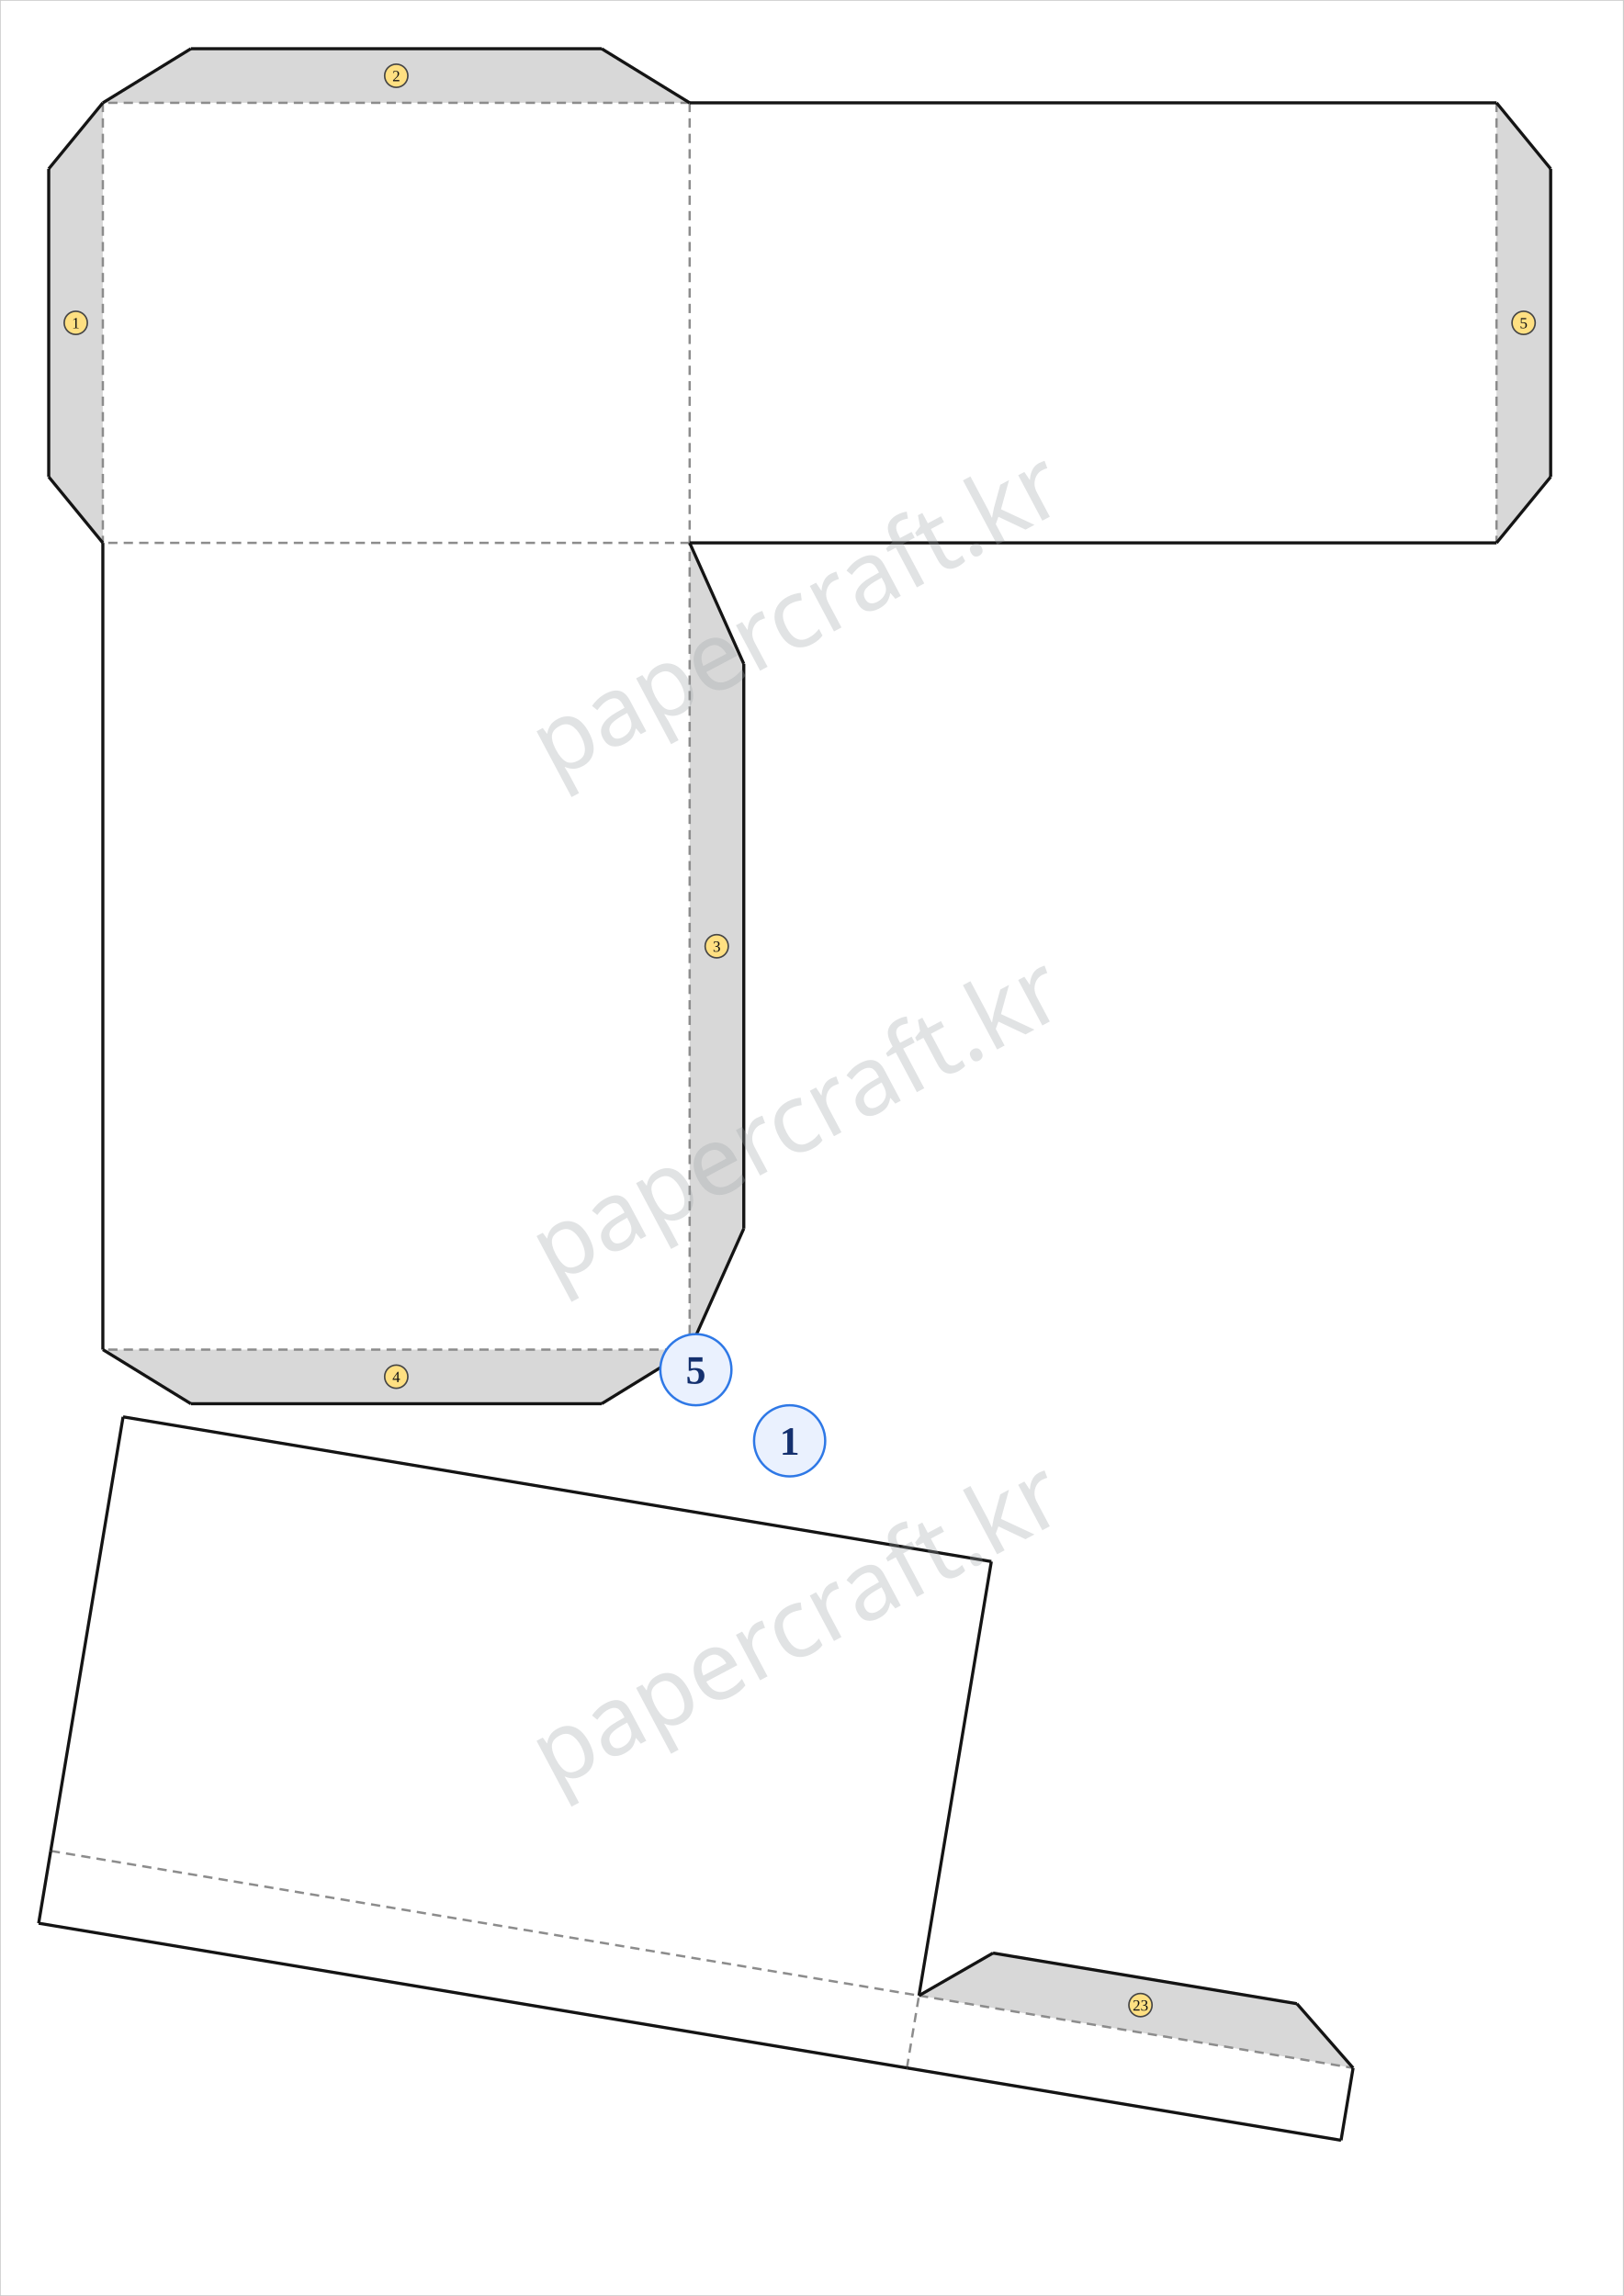
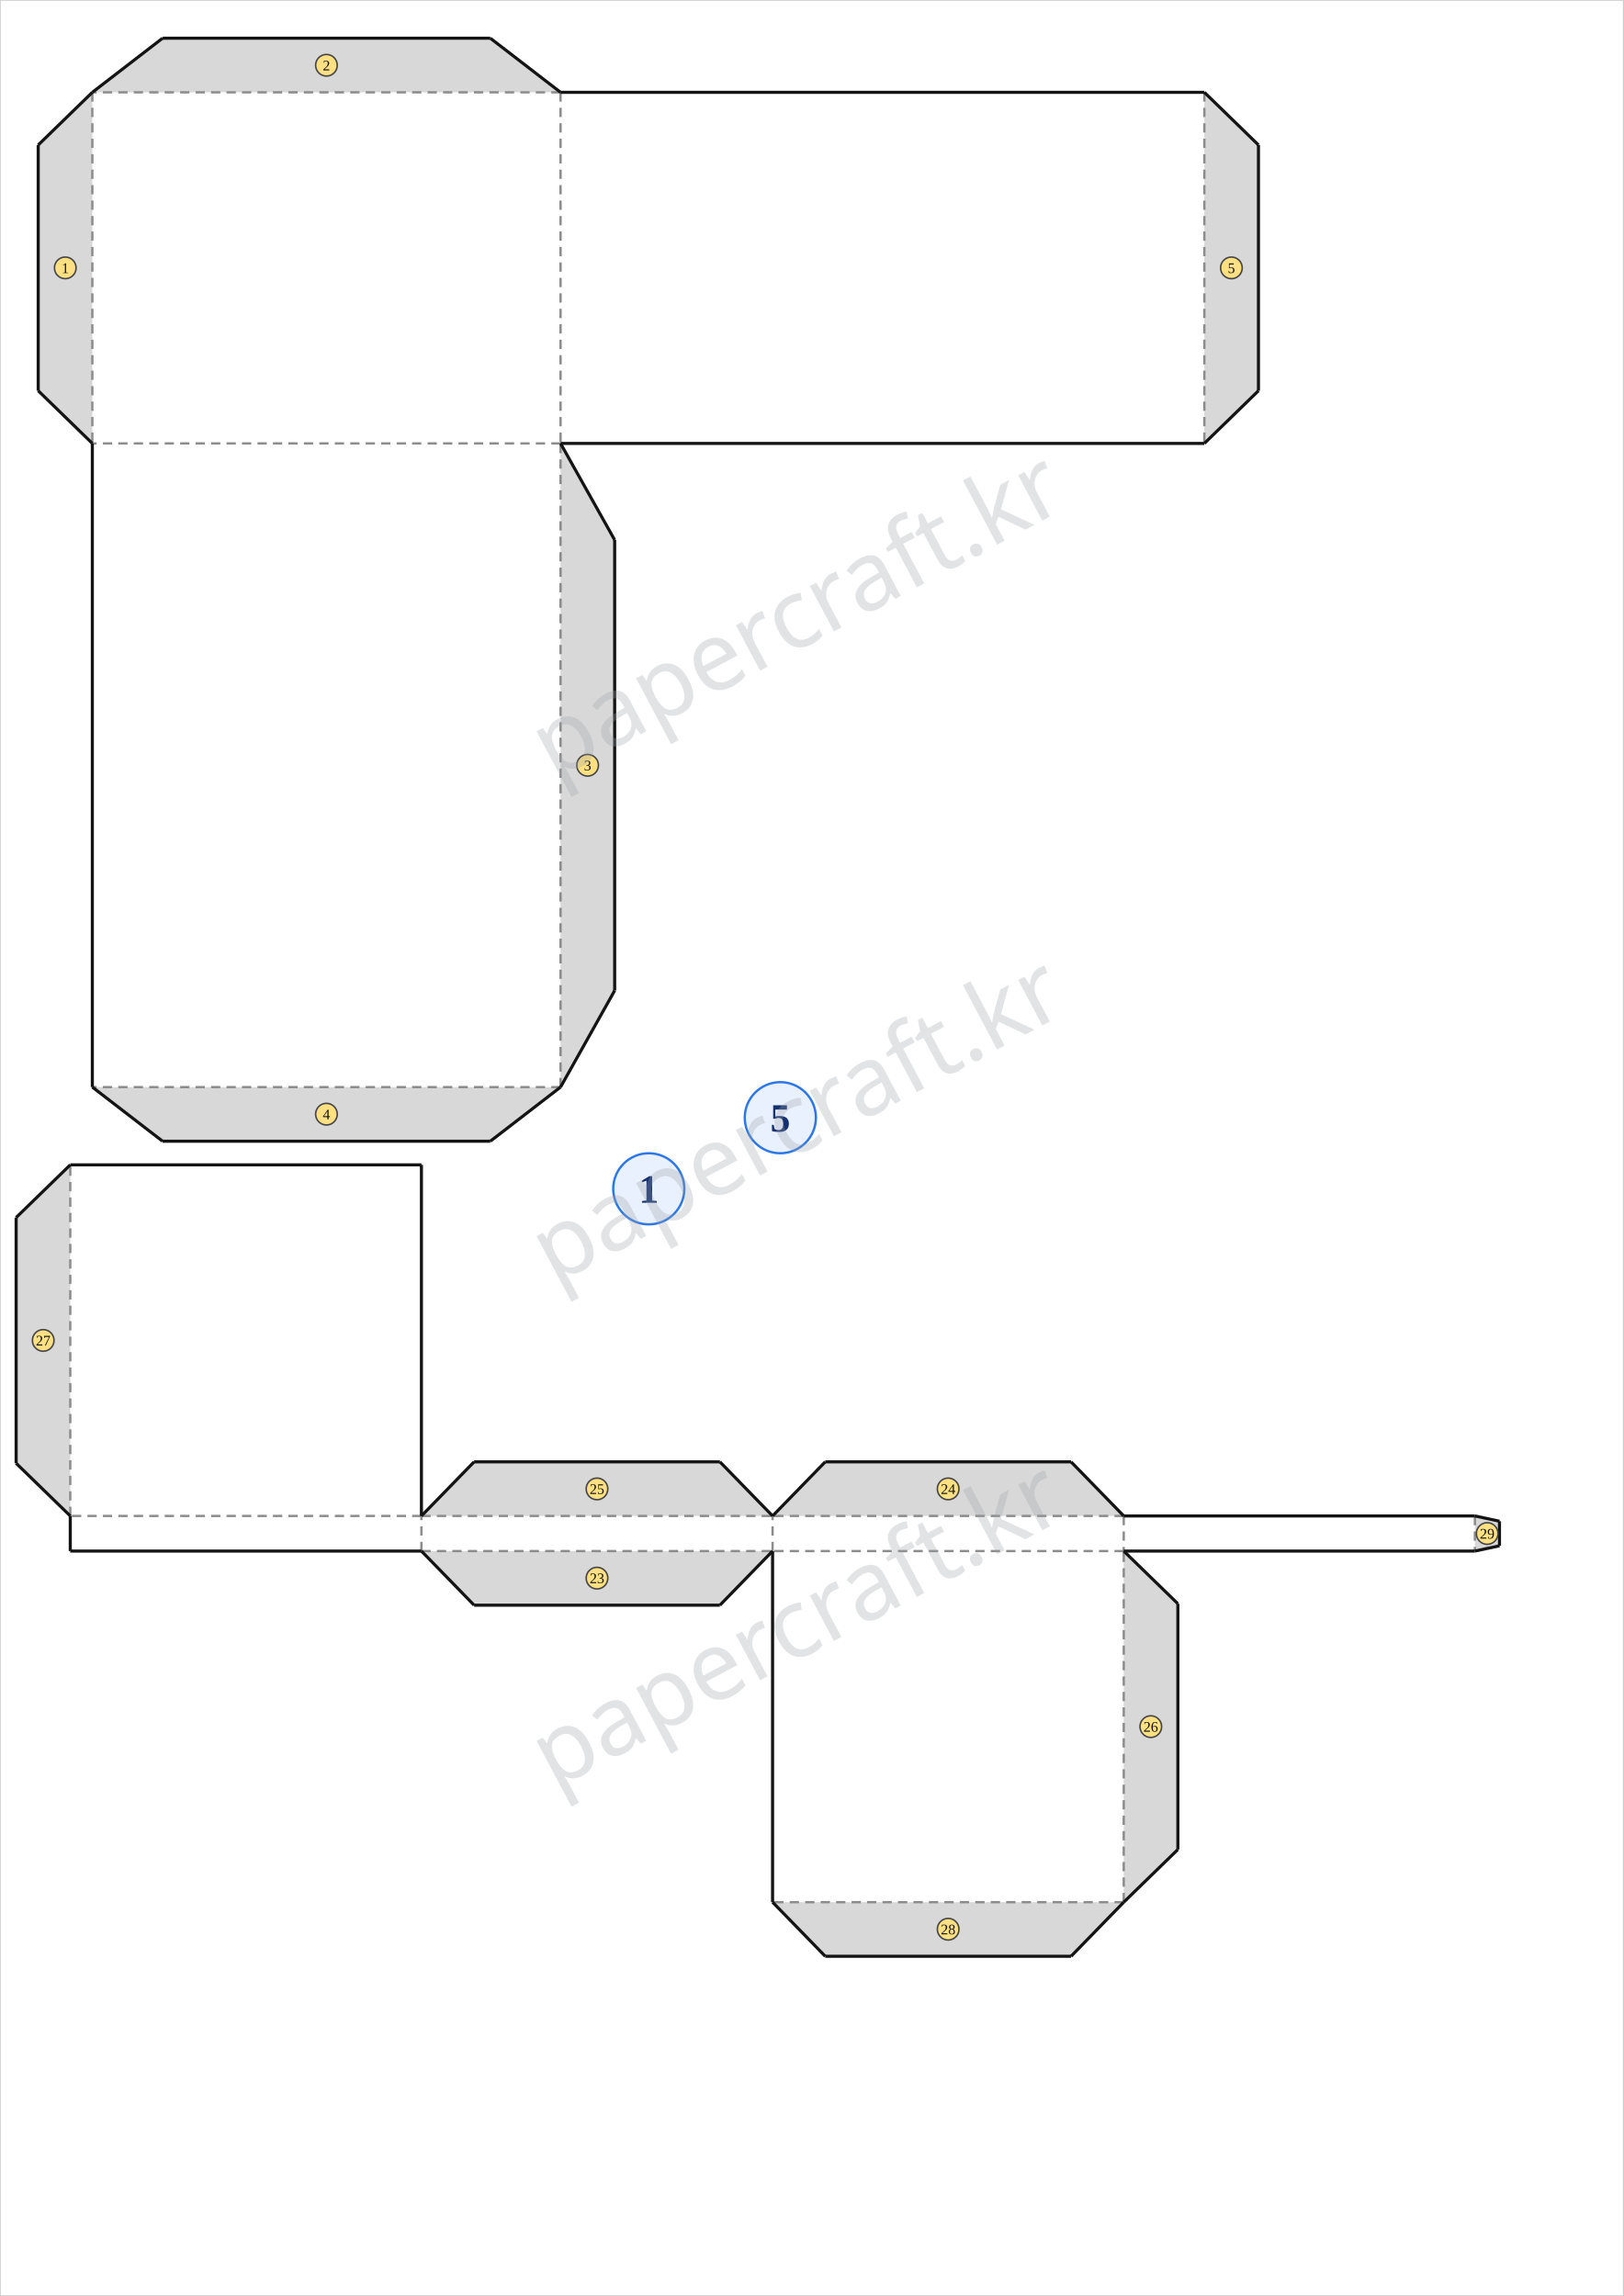
<svg xmlns="http://www.w3.org/2000/svg" width="210.00mm" height="297.00mm" viewBox="0 0 210.00 297.00">
  <rect x="0" y="0" width="210.00" height="297.00" fill="#ffffff" stroke="#cccccc" stroke-width="0.2" />
-   <polygon points="13.301,70.223 6.301,61.685 6.301,21.839 13.301,13.301" fill="rgb(216,216,216)" />
-   <polygon points="13.301,13.301 24.686,6.301 77.812,6.301 89.197,13.301" fill="rgb(216,216,216)" />
-   <polygon points="89.197,70.223 96.197,85.876 96.197,158.926 89.197,174.58" fill="rgb(216,216,216)" />
-   <polygon points="13.301,174.58 24.686,181.58 77.812,181.58 89.197,174.58" fill="rgb(216,216,216)" />
-   <polygon points="193.554,70.223 200.554,61.685 200.554,21.839 193.554,13.301" fill="rgb(216,216,216)" />
-   <line x1="89.197" y1="70.223" x2="13.301" y2="70.223" stroke="#8c8c8c" stroke-width="0.3" stroke-dasharray="1.2,0.8" />
-   <line x1="89.197" y1="13.301" x2="89.197" y2="70.223" stroke="#8c8c8c" stroke-width="0.3" stroke-dasharray="1.2,0.8" />
-   <line x1="13.301" y1="13.301" x2="13.301" y2="70.223" stroke="#8c8c8c" stroke-width="0.3" stroke-dasharray="1.2,0.8" />
-   <line x1="89.197" y1="13.301" x2="13.301" y2="13.301" stroke="#8c8c8c" stroke-width="0.3" stroke-dasharray="1.2,0.8" />
-   <line x1="89.197" y1="174.58" x2="89.197" y2="70.223" stroke="#8c8c8c" stroke-width="0.3" stroke-dasharray="1.2,0.8" />
-   <line x1="89.197" y1="174.58" x2="13.301" y2="174.58" stroke="#8c8c8c" stroke-width="0.3" stroke-dasharray="1.2,0.8" />
-   <line x1="193.554" y1="13.301" x2="193.554" y2="70.223" stroke="#8c8c8c" stroke-width="0.3" stroke-dasharray="1.2,0.8" />
-   <line x1="13.301" y1="174.58" x2="13.301" y2="70.223" stroke="#141414" stroke-width="0.4" />
-   <line x1="193.554" y1="70.223" x2="89.197" y2="70.223" stroke="#141414" stroke-width="0.4" />
-   <line x1="89.197" y1="13.301" x2="193.554" y2="13.301" stroke="#141414" stroke-width="0.4" />
-   <line x1="13.301" y1="70.223" x2="6.301" y2="61.685" stroke="#141414" stroke-width="0.4" />
-   <line x1="6.301" y1="61.685" x2="6.301" y2="21.839" stroke="#141414" stroke-width="0.4" />
-   <line x1="6.301" y1="21.839" x2="13.301" y2="13.301" stroke="#141414" stroke-width="0.4" />
-   <line x1="13.301" y1="13.301" x2="24.686" y2="6.301" stroke="#141414" stroke-width="0.4" />
-   <line x1="24.686" y1="6.301" x2="77.812" y2="6.301" stroke="#141414" stroke-width="0.4" />
-   <line x1="77.812" y1="6.301" x2="89.197" y2="13.301" stroke="#141414" stroke-width="0.4" />
-   <line x1="89.197" y1="70.223" x2="96.197" y2="85.876" stroke="#141414" stroke-width="0.4" />
-   <line x1="96.197" y1="85.876" x2="96.197" y2="158.926" stroke="#141414" stroke-width="0.4" />
-   <line x1="96.197" y1="158.926" x2="89.197" y2="174.58" stroke="#141414" stroke-width="0.4" />
-   <line x1="13.301" y1="174.58" x2="24.686" y2="181.58" stroke="#141414" stroke-width="0.4" />
-   <line x1="24.686" y1="181.58" x2="77.812" y2="181.58" stroke="#141414" stroke-width="0.4" />
-   <line x1="77.812" y1="181.58" x2="89.197" y2="174.58" stroke="#141414" stroke-width="0.4" />
-   <line x1="193.554" y1="70.223" x2="200.554" y2="61.685" stroke="#141414" stroke-width="0.4" />
-   <line x1="200.554" y1="61.685" x2="200.554" y2="21.839" stroke="#141414" stroke-width="0.4" />
-   <line x1="200.554" y1="21.839" x2="193.554" y2="13.301" stroke="#141414" stroke-width="0.4" />
-   <circle cx="9.801" cy="41.762" r="1.50" fill="#ffe082" stroke="#464646" stroke-width="0.2" />
-   <text x="9.801" y="42.47" font-size="2.03" text-anchor="middle" fill="#141414">1</text>
-   <circle cx="51.249" cy="9.801" r="1.50" fill="#ffe082" stroke="#464646" stroke-width="0.2" />
-   <text x="51.249" y="10.51" font-size="2.03" text-anchor="middle" fill="#141414">2</text>
-   <circle cx="92.697" cy="122.401" r="1.50" fill="#ffe082" stroke="#464646" stroke-width="0.2" />
-   <text x="92.697" y="123.11" font-size="2.03" text-anchor="middle" fill="#141414">3</text>
-   <circle cx="51.249" cy="178.08" r="1.50" fill="#ffe082" stroke="#464646" stroke-width="0.2" />
-   <text x="51.249" y="178.79" font-size="2.03" text-anchor="middle" fill="#141414">4</text>
-   <circle cx="197.054" cy="41.762" r="1.50" fill="#ffe082" stroke="#464646" stroke-width="0.2" />
-   <text x="197.054" y="42.47" font-size="2.03" text-anchor="middle" fill="#141414">5</text>
-   <circle cx="102.126" cy="186.379" r="4.6" fill="#eaf1fe" stroke="#2e78e6" stroke-width="0.3" />
-   <text x="102.126" y="188.179" font-size="5.2" text-anchor="middle" fill="#14306e" font-weight="bold">1</text>
-   <polygon points="175.002,267.5 167.731,259.191 128.427,252.641 118.854,258.142" fill="rgb(216,216,216)" />
-   <line x1="117.295" y1="267.5" x2="118.854" y2="258.142" stroke="#8c8c8c" stroke-width="0.3" stroke-dasharray="1.2,0.8" />
-   <line x1="6.56" y1="239.426" x2="118.854" y2="258.142" stroke="#8c8c8c" stroke-width="0.3" stroke-dasharray="1.2,0.8" />
-   <line x1="118.854" y1="258.142" x2="175.002" y2="267.5" stroke="#8c8c8c" stroke-width="0.3" stroke-dasharray="1.2,0.8" />
-   <line x1="173.442" y1="276.858" x2="117.295" y2="267.5" stroke="#141414" stroke-width="0.4" />
-   <line x1="175.002" y1="267.5" x2="173.442" y2="276.858" stroke="#141414" stroke-width="0.4" />
-   <line x1="117.295" y1="267.5" x2="5.0" y2="248.784" stroke="#141414" stroke-width="0.4" />
-   <line x1="5.0" y1="248.784" x2="6.56" y2="239.426" stroke="#141414" stroke-width="0.4" />
-   <line x1="15.918" y1="183.279" x2="128.212" y2="201.994" stroke="#141414" stroke-width="0.4" />
-   <line x1="128.212" y1="201.994" x2="118.854" y2="258.142" stroke="#141414" stroke-width="0.4" />
-   <line x1="6.56" y1="239.426" x2="15.918" y2="183.279" stroke="#141414" stroke-width="0.4" />
-   <line x1="175.002" y1="267.5" x2="167.731" y2="259.191" stroke="#141414" stroke-width="0.4" />
-   <line x1="167.731" y1="259.191" x2="128.427" y2="252.641" stroke="#141414" stroke-width="0.4" />
-   <line x1="128.427" y1="252.641" x2="118.854" y2="258.142" stroke="#141414" stroke-width="0.4" />
-   <circle cx="147.503" cy="259.368" r="1.50" fill="#ffe082" stroke="#464646" stroke-width="0.2" />
-   <text x="147.503" y="260.08" font-size="2.03" text-anchor="middle" fill="#141414">23</text>
-   <circle cx="90.001" cy="177.179" r="4.6" fill="#eaf1fe" stroke="#2e78e6" stroke-width="0.3" />
-   <text x="90.001" y="178.979" font-size="5.2" text-anchor="middle" fill="#14306e" font-weight="bold">5</text>
+   <polygon points="11.942,57.359 4.942,50.546 4.942,18.755 11.942,11.942" fill="rgb(216,216,216)" />
+   <polygon points="11.942,11.942 21.026,4.942 63.414,4.942 72.498,11.942" fill="rgb(216,216,216)" />
+   <polygon points="72.498,57.359 79.498,69.848 79.498,128.133 72.498,140.623" fill="rgb(216,216,216)" />
+   <polygon points="11.942,140.623 21.026,147.623 63.414,147.623 72.498,140.623" fill="rgb(216,216,216)" />
+   <polygon points="155.762,57.359 162.762,50.546 162.762,18.755 155.762,11.942" fill="rgb(216,216,216)" />
+   <line x1="72.498" y1="57.359" x2="11.942" y2="57.359" stroke="#8c8c8c" stroke-width="0.3" stroke-dasharray="1.2,0.8" />
+   <line x1="72.498" y1="11.942" x2="72.498" y2="57.359" stroke="#8c8c8c" stroke-width="0.3" stroke-dasharray="1.2,0.8" />
+   <line x1="11.942" y1="11.942" x2="11.942" y2="57.359" stroke="#8c8c8c" stroke-width="0.3" stroke-dasharray="1.2,0.8" />
+   <line x1="72.498" y1="11.942" x2="11.942" y2="11.942" stroke="#8c8c8c" stroke-width="0.3" stroke-dasharray="1.2,0.8" />
+   <line x1="72.498" y1="140.623" x2="72.498" y2="57.359" stroke="#8c8c8c" stroke-width="0.3" stroke-dasharray="1.2,0.8" />
+   <line x1="72.498" y1="140.623" x2="11.942" y2="140.623" stroke="#8c8c8c" stroke-width="0.3" stroke-dasharray="1.2,0.8" />
+   <line x1="155.762" y1="11.942" x2="155.762" y2="57.359" stroke="#8c8c8c" stroke-width="0.3" stroke-dasharray="1.2,0.8" />
+   <line x1="11.942" y1="140.623" x2="11.942" y2="57.359" stroke="#141414" stroke-width="0.4" />
+   <line x1="155.762" y1="57.359" x2="72.498" y2="57.359" stroke="#141414" stroke-width="0.4" />
+   <line x1="72.498" y1="11.942" x2="155.762" y2="11.942" stroke="#141414" stroke-width="0.4" />
+   <line x1="11.942" y1="57.359" x2="4.942" y2="50.546" stroke="#141414" stroke-width="0.4" />
+   <line x1="4.942" y1="50.546" x2="4.942" y2="18.755" stroke="#141414" stroke-width="0.4" />
+   <line x1="4.942" y1="18.755" x2="11.942" y2="11.942" stroke="#141414" stroke-width="0.4" />
+   <line x1="11.942" y1="11.942" x2="21.026" y2="4.942" stroke="#141414" stroke-width="0.4" />
+   <line x1="21.026" y1="4.942" x2="63.414" y2="4.942" stroke="#141414" stroke-width="0.4" />
+   <line x1="63.414" y1="4.942" x2="72.498" y2="11.942" stroke="#141414" stroke-width="0.4" />
+   <line x1="72.498" y1="57.359" x2="79.498" y2="69.848" stroke="#141414" stroke-width="0.4" />
+   <line x1="79.498" y1="69.848" x2="79.498" y2="128.133" stroke="#141414" stroke-width="0.4" />
+   <line x1="79.498" y1="128.133" x2="72.498" y2="140.623" stroke="#141414" stroke-width="0.4" />
+   <line x1="11.942" y1="140.623" x2="21.026" y2="147.623" stroke="#141414" stroke-width="0.4" />
+   <line x1="21.026" y1="147.623" x2="63.414" y2="147.623" stroke="#141414" stroke-width="0.4" />
+   <line x1="63.414" y1="147.623" x2="72.498" y2="140.623" stroke="#141414" stroke-width="0.4" />
+   <line x1="155.762" y1="57.359" x2="162.762" y2="50.546" stroke="#141414" stroke-width="0.4" />
+   <line x1="162.762" y1="50.546" x2="162.762" y2="18.755" stroke="#141414" stroke-width="0.4" />
+   <line x1="162.762" y1="18.755" x2="155.762" y2="11.942" stroke="#141414" stroke-width="0.4" />
+   <circle cx="8.442" cy="34.651" r="1.40" fill="#ffe082" stroke="#464646" stroke-width="0.2" />
+   <text x="8.442" y="35.32" font-size="1.90" text-anchor="middle" fill="#141414">1</text>
+   <circle cx="42.22" cy="8.442" r="1.40" fill="#ffe082" stroke="#464646" stroke-width="0.2" />
+   <text x="42.22" y="9.11" font-size="1.90" text-anchor="middle" fill="#141414">2</text>
+   <circle cx="75.998" cy="98.991" r="1.40" fill="#ffe082" stroke="#464646" stroke-width="0.2" />
+   <text x="75.998" y="99.66" font-size="1.90" text-anchor="middle" fill="#141414">3</text>
+   <circle cx="42.22" cy="144.123" r="1.40" fill="#ffe082" stroke="#464646" stroke-width="0.2" />
+   <text x="42.22" y="144.79" font-size="1.90" text-anchor="middle" fill="#141414">4</text>
+   <circle cx="159.262" cy="34.651" r="1.40" fill="#ffe082" stroke="#464646" stroke-width="0.2" />
+   <text x="159.262" y="35.32" font-size="1.90" text-anchor="middle" fill="#141414">5</text>
+   <circle cx="83.91" cy="153.78" r="4.6" fill="#eaf1fe" stroke="#2e78e6" stroke-width="0.3" />
+   <text x="83.91" y="155.58" font-size="5.2" text-anchor="middle" fill="#14306e" font-weight="bold">1</text>
+   <polygon points="99.921,200.639 93.108,207.639 61.317,207.639 54.504,200.639" fill="rgb(216,216,216)" />
+   <polygon points="99.921,196.097 106.733,189.097 138.525,189.097 145.338,196.097" fill="rgb(216,216,216)" />
+   <polygon points="99.921,196.097 93.108,189.097 61.317,189.097 54.504,196.097" fill="rgb(216,216,216)" />
+   <polygon points="145.338,200.639 152.338,207.451 152.338,239.243 145.338,246.056" fill="rgb(216,216,216)" />
+   <polygon points="9.088,150.68 2.088,157.493 2.088,189.285 9.088,196.097" fill="rgb(216,216,216)" />
+   <polygon points="99.921,246.056 106.733,253.055 138.525,253.055 145.338,246.056" fill="rgb(216,216,216)" />
+   <polygon points="190.754,200.639 193.933,199.958 193.933,196.778 190.754,196.097" fill="rgb(216,216,216)" />
+   <line x1="99.921" y1="200.639" x2="99.921" y2="196.097" stroke="#8c8c8c" stroke-width="0.3" stroke-dasharray="1.2,0.8" />
+   <line x1="145.338" y1="200.639" x2="99.921" y2="200.639" stroke="#8c8c8c" stroke-width="0.3" stroke-dasharray="1.2,0.8" />
+   <line x1="145.338" y1="196.097" x2="145.338" y2="200.639" stroke="#8c8c8c" stroke-width="0.3" stroke-dasharray="1.2,0.8" />
+   <line x1="54.504" y1="200.639" x2="54.504" y2="196.097" stroke="#8c8c8c" stroke-width="0.3" stroke-dasharray="1.2,0.8" />
+   <line x1="54.504" y1="196.097" x2="9.088" y2="196.097" stroke="#8c8c8c" stroke-width="0.3" stroke-dasharray="1.2,0.8" />
+   <line x1="54.504" y1="200.639" x2="99.921" y2="200.639" stroke="#8c8c8c" stroke-width="0.3" stroke-dasharray="1.2,0.8" />
+   <line x1="145.338" y1="196.097" x2="99.921" y2="196.097" stroke="#8c8c8c" stroke-width="0.3" stroke-dasharray="1.2,0.8" />
+   <line x1="54.504" y1="196.097" x2="99.921" y2="196.097" stroke="#8c8c8c" stroke-width="0.3" stroke-dasharray="1.2,0.8" />
+   <line x1="145.338" y1="246.056" x2="145.338" y2="200.639" stroke="#8c8c8c" stroke-width="0.3" stroke-dasharray="1.2,0.8" />
+   <line x1="9.088" y1="196.097" x2="9.088" y2="150.68" stroke="#8c8c8c" stroke-width="0.3" stroke-dasharray="1.2,0.8" />
+   <line x1="145.338" y1="246.056" x2="99.921" y2="246.056" stroke="#8c8c8c" stroke-width="0.3" stroke-dasharray="1.2,0.8" />
+   <line x1="190.754" y1="196.097" x2="190.754" y2="200.639" stroke="#8c8c8c" stroke-width="0.3" stroke-dasharray="1.2,0.8" />
+   <line x1="99.921" y1="246.055" x2="99.921" y2="200.639" stroke="#141414" stroke-width="0.4" />
+   <line x1="9.088" y1="150.68" x2="54.504" y2="150.68" stroke="#141414" stroke-width="0.4" />
+   <line x1="54.504" y1="150.68" x2="54.504" y2="196.097" stroke="#141414" stroke-width="0.4" />
+   <line x1="190.754" y1="200.639" x2="145.338" y2="200.639" stroke="#141414" stroke-width="0.4" />
+   <line x1="145.338" y1="196.097" x2="190.754" y2="196.097" stroke="#141414" stroke-width="0.4" />
+   <line x1="54.504" y1="200.639" x2="9.088" y2="200.639" stroke="#141414" stroke-width="0.4" />
+   <line x1="9.088" y1="200.639" x2="9.088" y2="196.097" stroke="#141414" stroke-width="0.4" />
+   <line x1="99.921" y1="200.639" x2="93.108" y2="207.639" stroke="#141414" stroke-width="0.4" />
+   <line x1="93.108" y1="207.639" x2="61.317" y2="207.639" stroke="#141414" stroke-width="0.4" />
+   <line x1="61.317" y1="207.639" x2="54.504" y2="200.639" stroke="#141414" stroke-width="0.4" />
+   <line x1="99.921" y1="196.097" x2="106.733" y2="189.097" stroke="#141414" stroke-width="0.4" />
+   <line x1="106.733" y1="189.097" x2="138.525" y2="189.097" stroke="#141414" stroke-width="0.4" />
+   <line x1="138.525" y1="189.097" x2="145.338" y2="196.097" stroke="#141414" stroke-width="0.4" />
+   <line x1="99.921" y1="196.097" x2="93.108" y2="189.097" stroke="#141414" stroke-width="0.4" />
+   <line x1="93.108" y1="189.097" x2="61.317" y2="189.097" stroke="#141414" stroke-width="0.4" />
+   <line x1="61.317" y1="189.097" x2="54.504" y2="196.097" stroke="#141414" stroke-width="0.4" />
+   <line x1="145.338" y1="200.639" x2="152.338" y2="207.451" stroke="#141414" stroke-width="0.4" />
+   <line x1="152.338" y1="207.451" x2="152.338" y2="239.243" stroke="#141414" stroke-width="0.4" />
+   <line x1="152.338" y1="239.243" x2="145.338" y2="246.056" stroke="#141414" stroke-width="0.4" />
+   <line x1="9.088" y1="150.68" x2="2.088" y2="157.493" stroke="#141414" stroke-width="0.4" />
+   <line x1="2.088" y1="157.493" x2="2.088" y2="189.285" stroke="#141414" stroke-width="0.4" />
+   <line x1="2.088" y1="189.285" x2="9.088" y2="196.097" stroke="#141414" stroke-width="0.4" />
+   <line x1="99.921" y1="246.056" x2="106.733" y2="253.055" stroke="#141414" stroke-width="0.4" />
+   <line x1="106.733" y1="253.055" x2="138.525" y2="253.055" stroke="#141414" stroke-width="0.4" />
+   <line x1="138.525" y1="253.055" x2="145.338" y2="246.056" stroke="#141414" stroke-width="0.4" />
+   <line x1="190.754" y1="200.639" x2="193.933" y2="199.958" stroke="#141414" stroke-width="0.4" />
+   <line x1="193.933" y1="199.958" x2="193.933" y2="196.778" stroke="#141414" stroke-width="0.4" />
+   <line x1="193.933" y1="196.778" x2="190.754" y2="196.097" stroke="#141414" stroke-width="0.4" />
+   <circle cx="77.213" cy="204.139" r="1.40" fill="#ffe082" stroke="#464646" stroke-width="0.2" />
+   <text x="77.213" y="204.80" font-size="1.90" text-anchor="middle" fill="#141414">23</text>
+   <circle cx="122.629" cy="192.597" r="1.40" fill="#ffe082" stroke="#464646" stroke-width="0.2" />
+   <text x="122.629" y="193.26" font-size="1.90" text-anchor="middle" fill="#141414">24</text>
+   <circle cx="77.213" cy="192.597" r="1.40" fill="#ffe082" stroke="#464646" stroke-width="0.2" />
+   <text x="77.213" y="193.26" font-size="1.90" text-anchor="middle" fill="#141414">25</text>
+   <circle cx="148.838" cy="223.347" r="1.40" fill="#ffe082" stroke="#464646" stroke-width="0.2" />
+   <text x="148.838" y="224.01" font-size="1.90" text-anchor="middle" fill="#141414">26</text>
+   <circle cx="5.588" cy="173.389" r="1.40" fill="#ffe082" stroke="#464646" stroke-width="0.2" />
+   <text x="5.588" y="174.05" font-size="1.90" text-anchor="middle" fill="#141414">27</text>
+   <circle cx="122.629" cy="249.556" r="1.40" fill="#ffe082" stroke="#464646" stroke-width="0.2" />
+   <text x="122.629" y="250.22" font-size="1.90" text-anchor="middle" fill="#141414">28</text>
+   <circle cx="192.344" cy="198.368" r="1.40" fill="#ffe082" stroke="#464646" stroke-width="0.2" />
+   <text x="192.344" y="199.03" font-size="1.90" text-anchor="middle" fill="#141414">29</text>
+   <circle cx="100.923" cy="144.581" r="4.6" fill="#eaf1fe" stroke="#2e78e6" stroke-width="0.3" />
+   <text x="100.923" y="146.381" font-size="5.2" text-anchor="middle" fill="#14306e" font-weight="bold">5</text>
  <g pointer-events="none">
    <text x="105.0" y="83.2" text-anchor="middle" font-family="sans-serif" font-size="12.4" fill="#9aa0a6" fill-opacity="0.3" transform="rotate(-28 105.0 83.2)">papercraft.kr</text>
    <text x="105.0" y="148.5" text-anchor="middle" font-family="sans-serif" font-size="12.4" fill="#9aa0a6" fill-opacity="0.3" transform="rotate(-28 105.0 148.5)">papercraft.kr</text>
    <text x="105.0" y="213.8" text-anchor="middle" font-family="sans-serif" font-size="12.4" fill="#9aa0a6" fill-opacity="0.3" transform="rotate(-28 105.0 213.8)">papercraft.kr</text>
  </g>
</svg>
